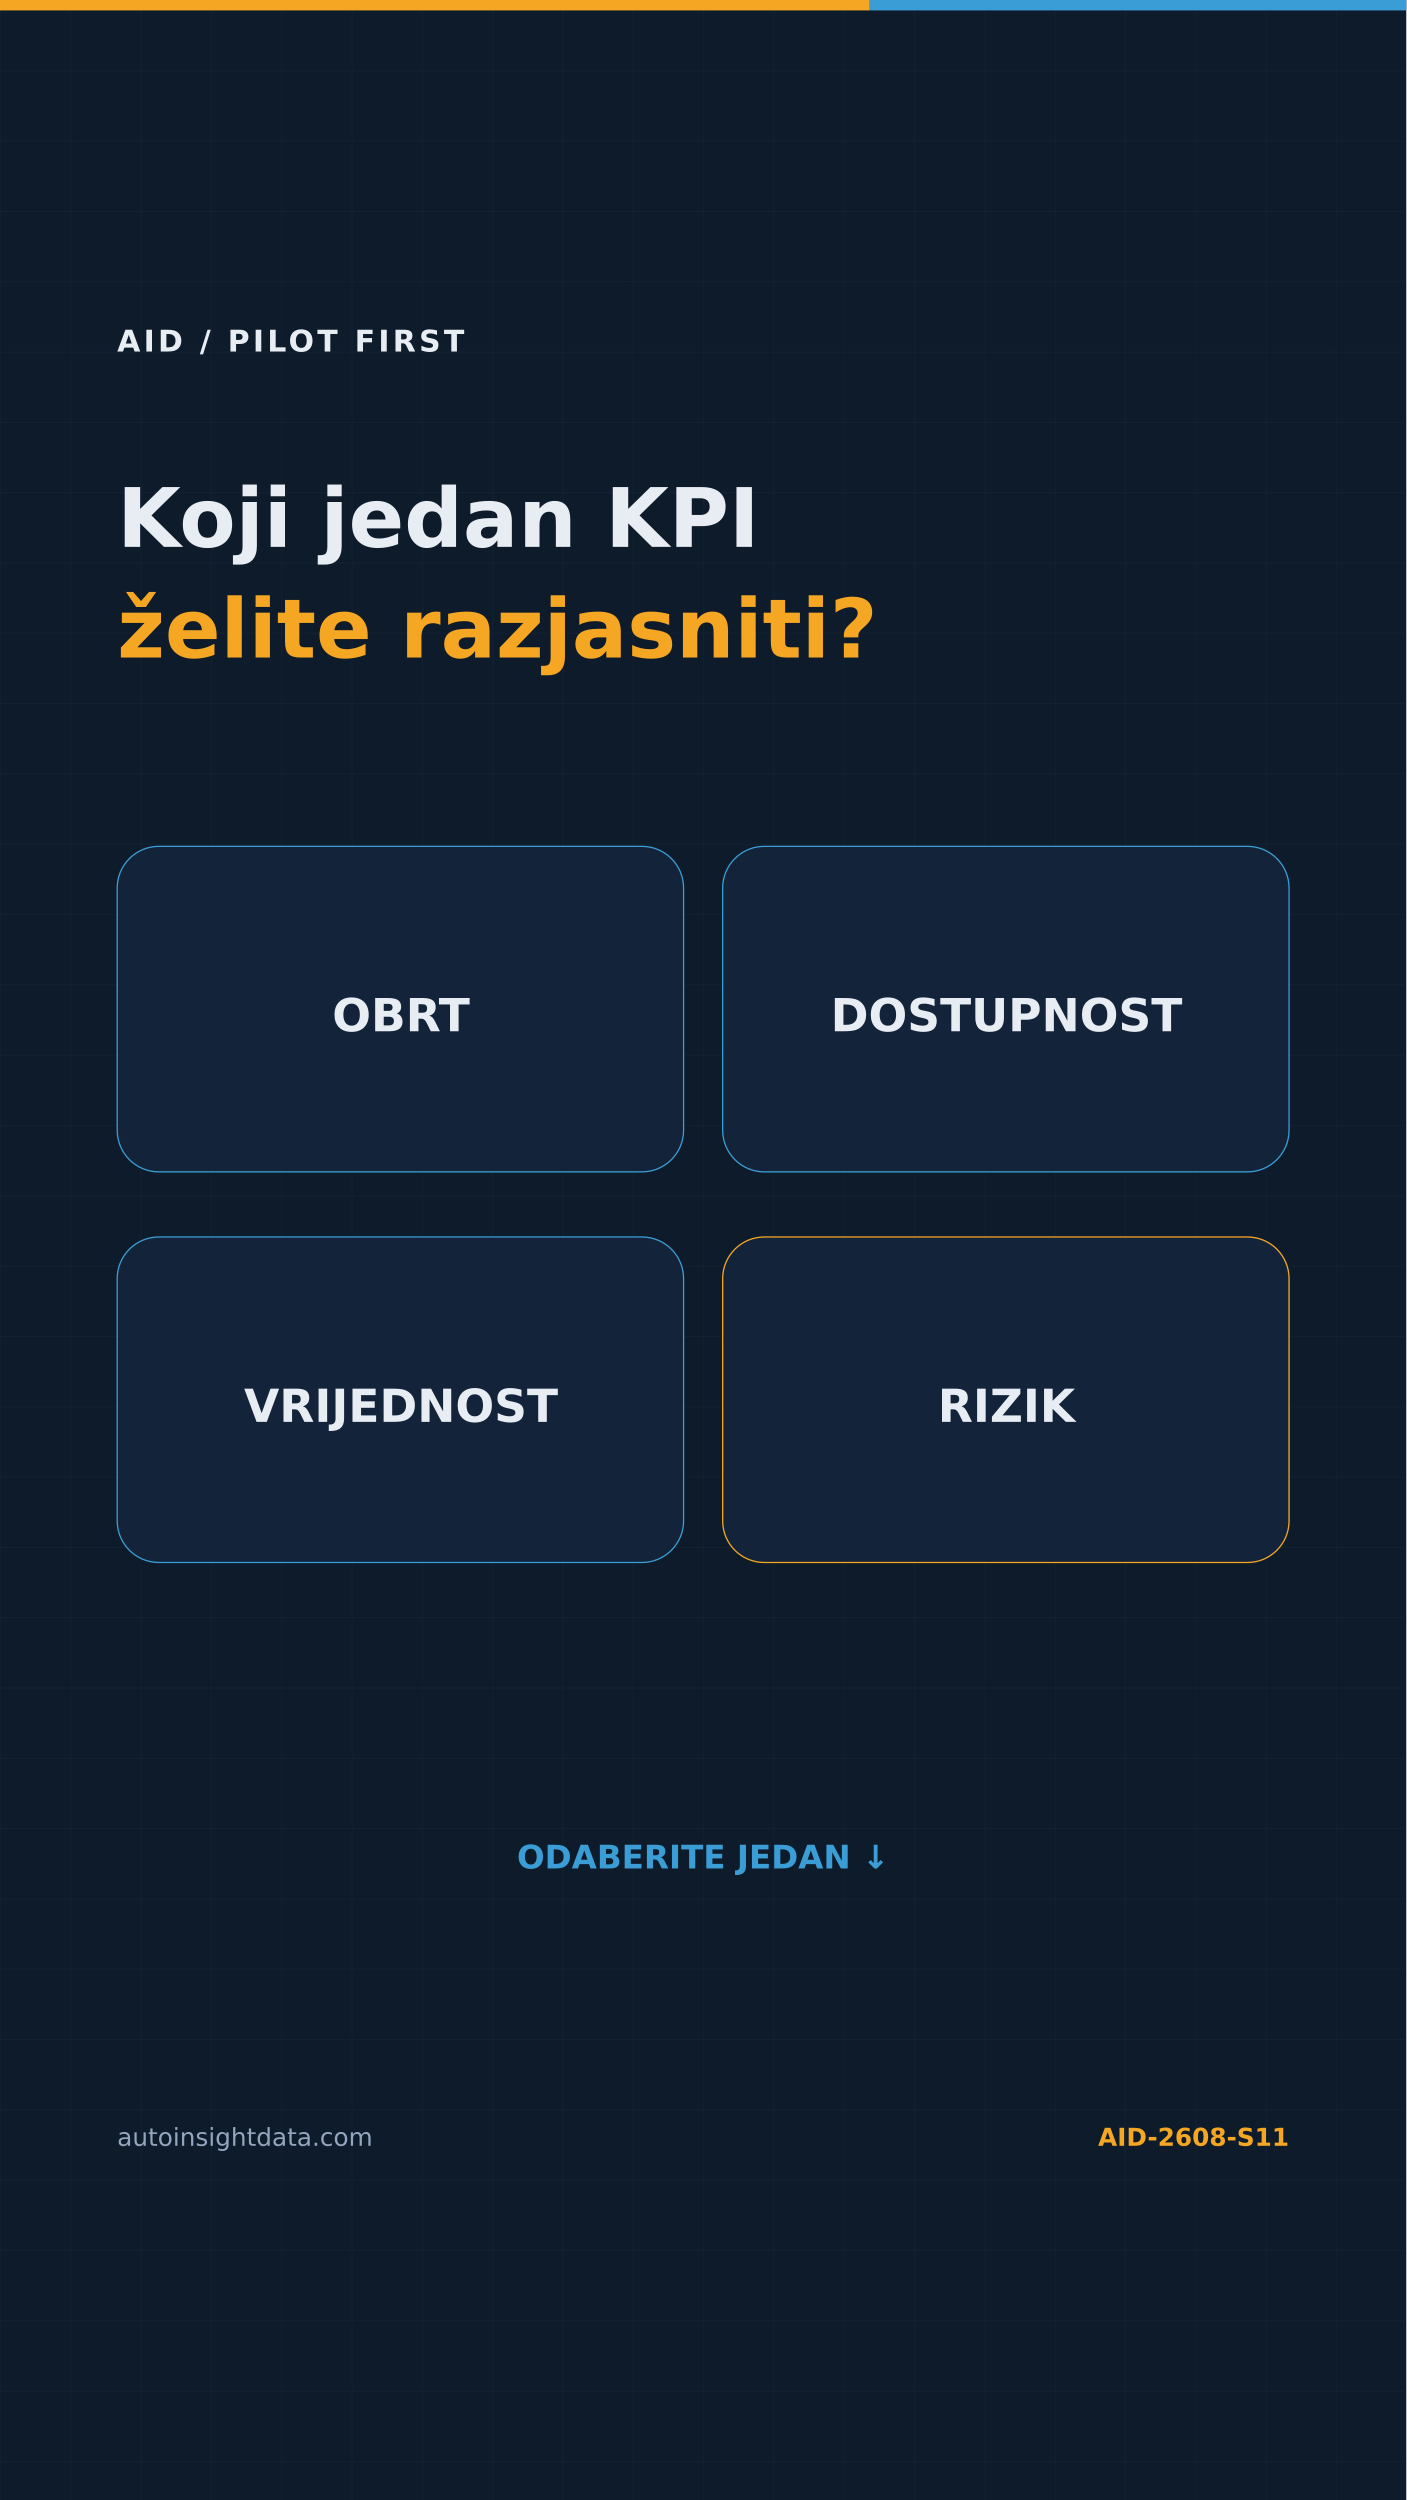
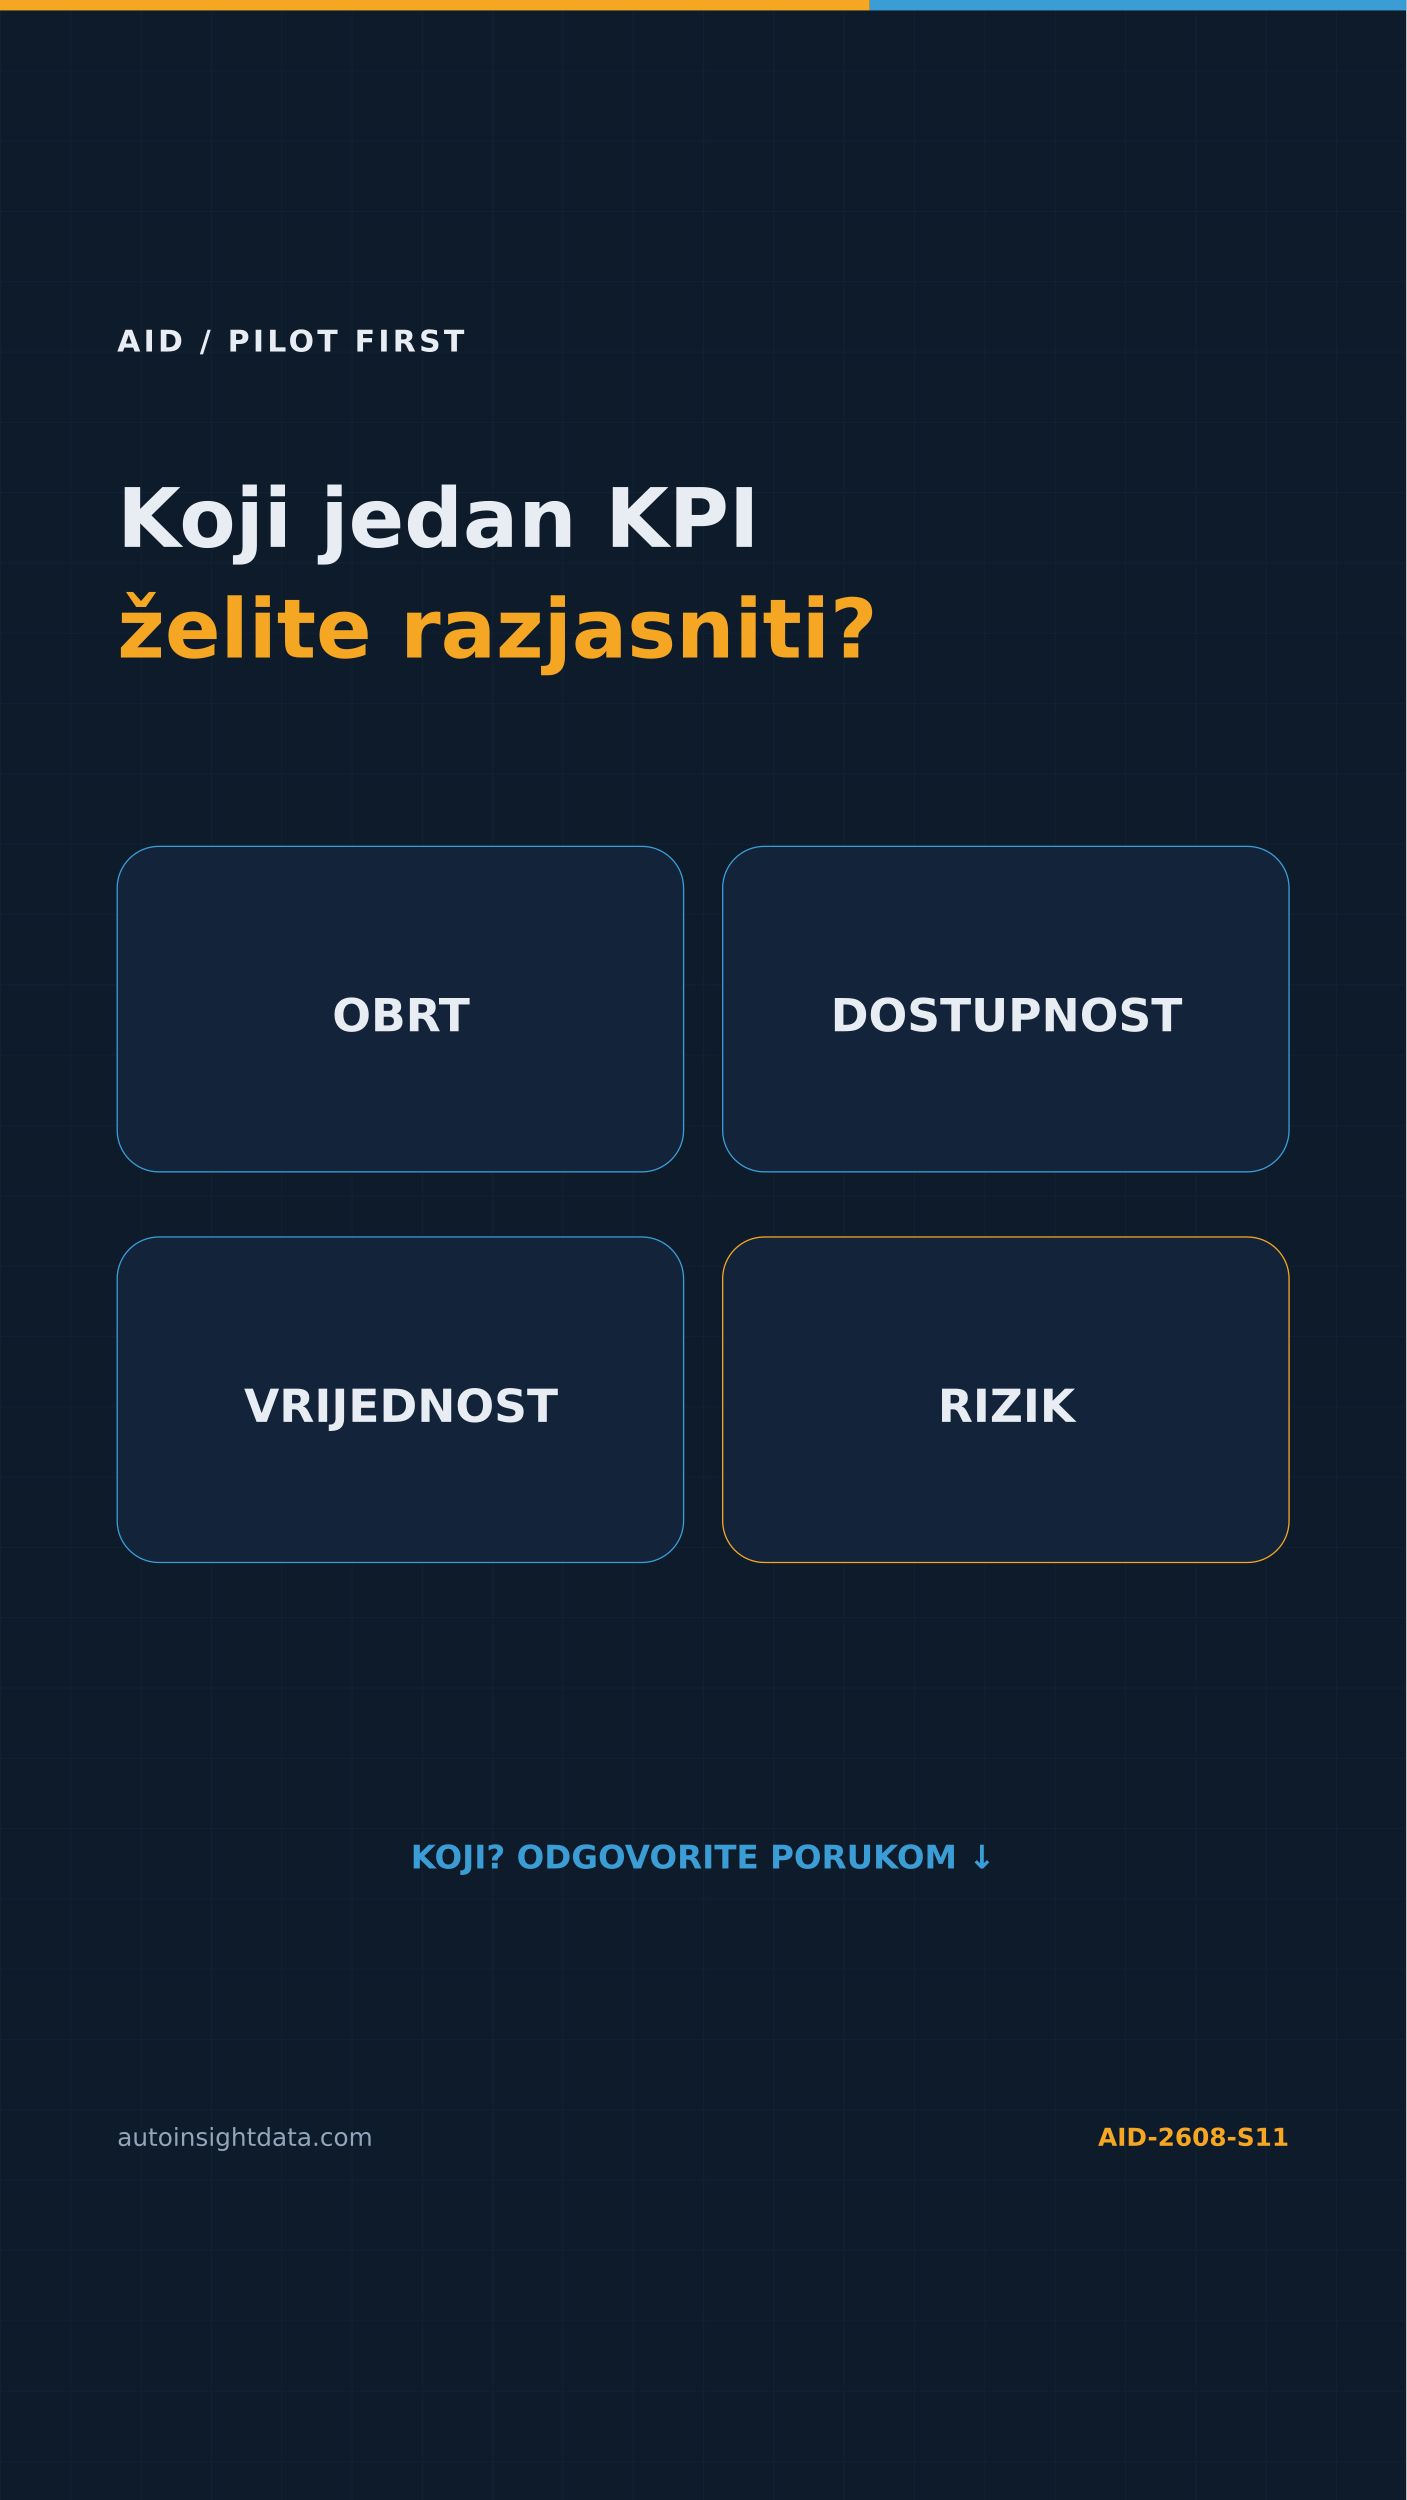
<svg xmlns="http://www.w3.org/2000/svg" width="1080" height="1920" viewBox="0 0 1080 1920">
  <defs>
    <pattern id="grid" width="54" height="54" patternUnits="userSpaceOnUse">
      <path d="M54 0H0V54" fill="none" stroke="#283C58" stroke-opacity=".28" />
    </pattern>
  </defs>
  <rect width="1080" height="1920" fill="#0D1B2A" />
  <rect width="1080" height="1920" fill="url(#grid)" />
  <rect width="668" height="8" fill="#F5A623" />
  <rect x="668" width="412" height="8" fill="#3B9DD6" />
  <g font-family="DejaVu Sans, Arial, sans-serif">
    <text x="90" y="270" fill="#E8EDF4" font-size="23" font-weight="800" letter-spacing="2.5">AID / PILOT FIRST</text>
    <text x="90" y="420" fill="#E8EDF4" font-size="63" font-weight="900">Koji jedan KPI</text>
    <text x="90" y="505" fill="#F5A623" font-size="63" font-weight="900">želite razjasniti?</text>
    <rect x="90" y="650" width="435" height="250" rx="32" fill="#13243A" stroke="#3B9DD6" />
    <text x="308" y="792" text-anchor="middle" fill="#E8EDF4" font-size="35" font-weight="900">OBRT</text>
    <rect x="555" y="650" width="435" height="250" rx="32" fill="#13243A" stroke="#3B9DD6" />
    <text x="773" y="792" text-anchor="middle" fill="#E8EDF4" font-size="35" font-weight="900">DOSTUPNOST</text>
    <rect x="90" y="950" width="435" height="250" rx="32" fill="#13243A" stroke="#3B9DD6" />
    <text x="308" y="1092" text-anchor="middle" fill="#E8EDF4" font-size="35" font-weight="900">VRIJEDNOST</text>
    <rect x="555" y="950" width="435" height="250" rx="32" fill="#13243A" stroke="#F5A623" />
    <text x="773" y="1092" text-anchor="middle" fill="#E8EDF4" font-size="35" font-weight="900">RIZIK</text>
-     <text x="540" y="1435" text-anchor="middle" fill="#3B9DD6" font-size="25" font-weight="900">ODABERITE JEDAN ↓</text>
+     <text x="540" y="1435" text-anchor="middle" fill="#3B9DD6" font-size="25" font-weight="900">KOJI? ODGOVORITE PORUKOM ↓</text>
    <text x="90" y="1648" fill="#94A6BE" font-size="19">autoinsightdata.com</text>
    <text x="990" y="1648" text-anchor="end" fill="#F5A623" font-size="19" font-weight="800">AID-2608-S11</text>
  </g>
</svg>
